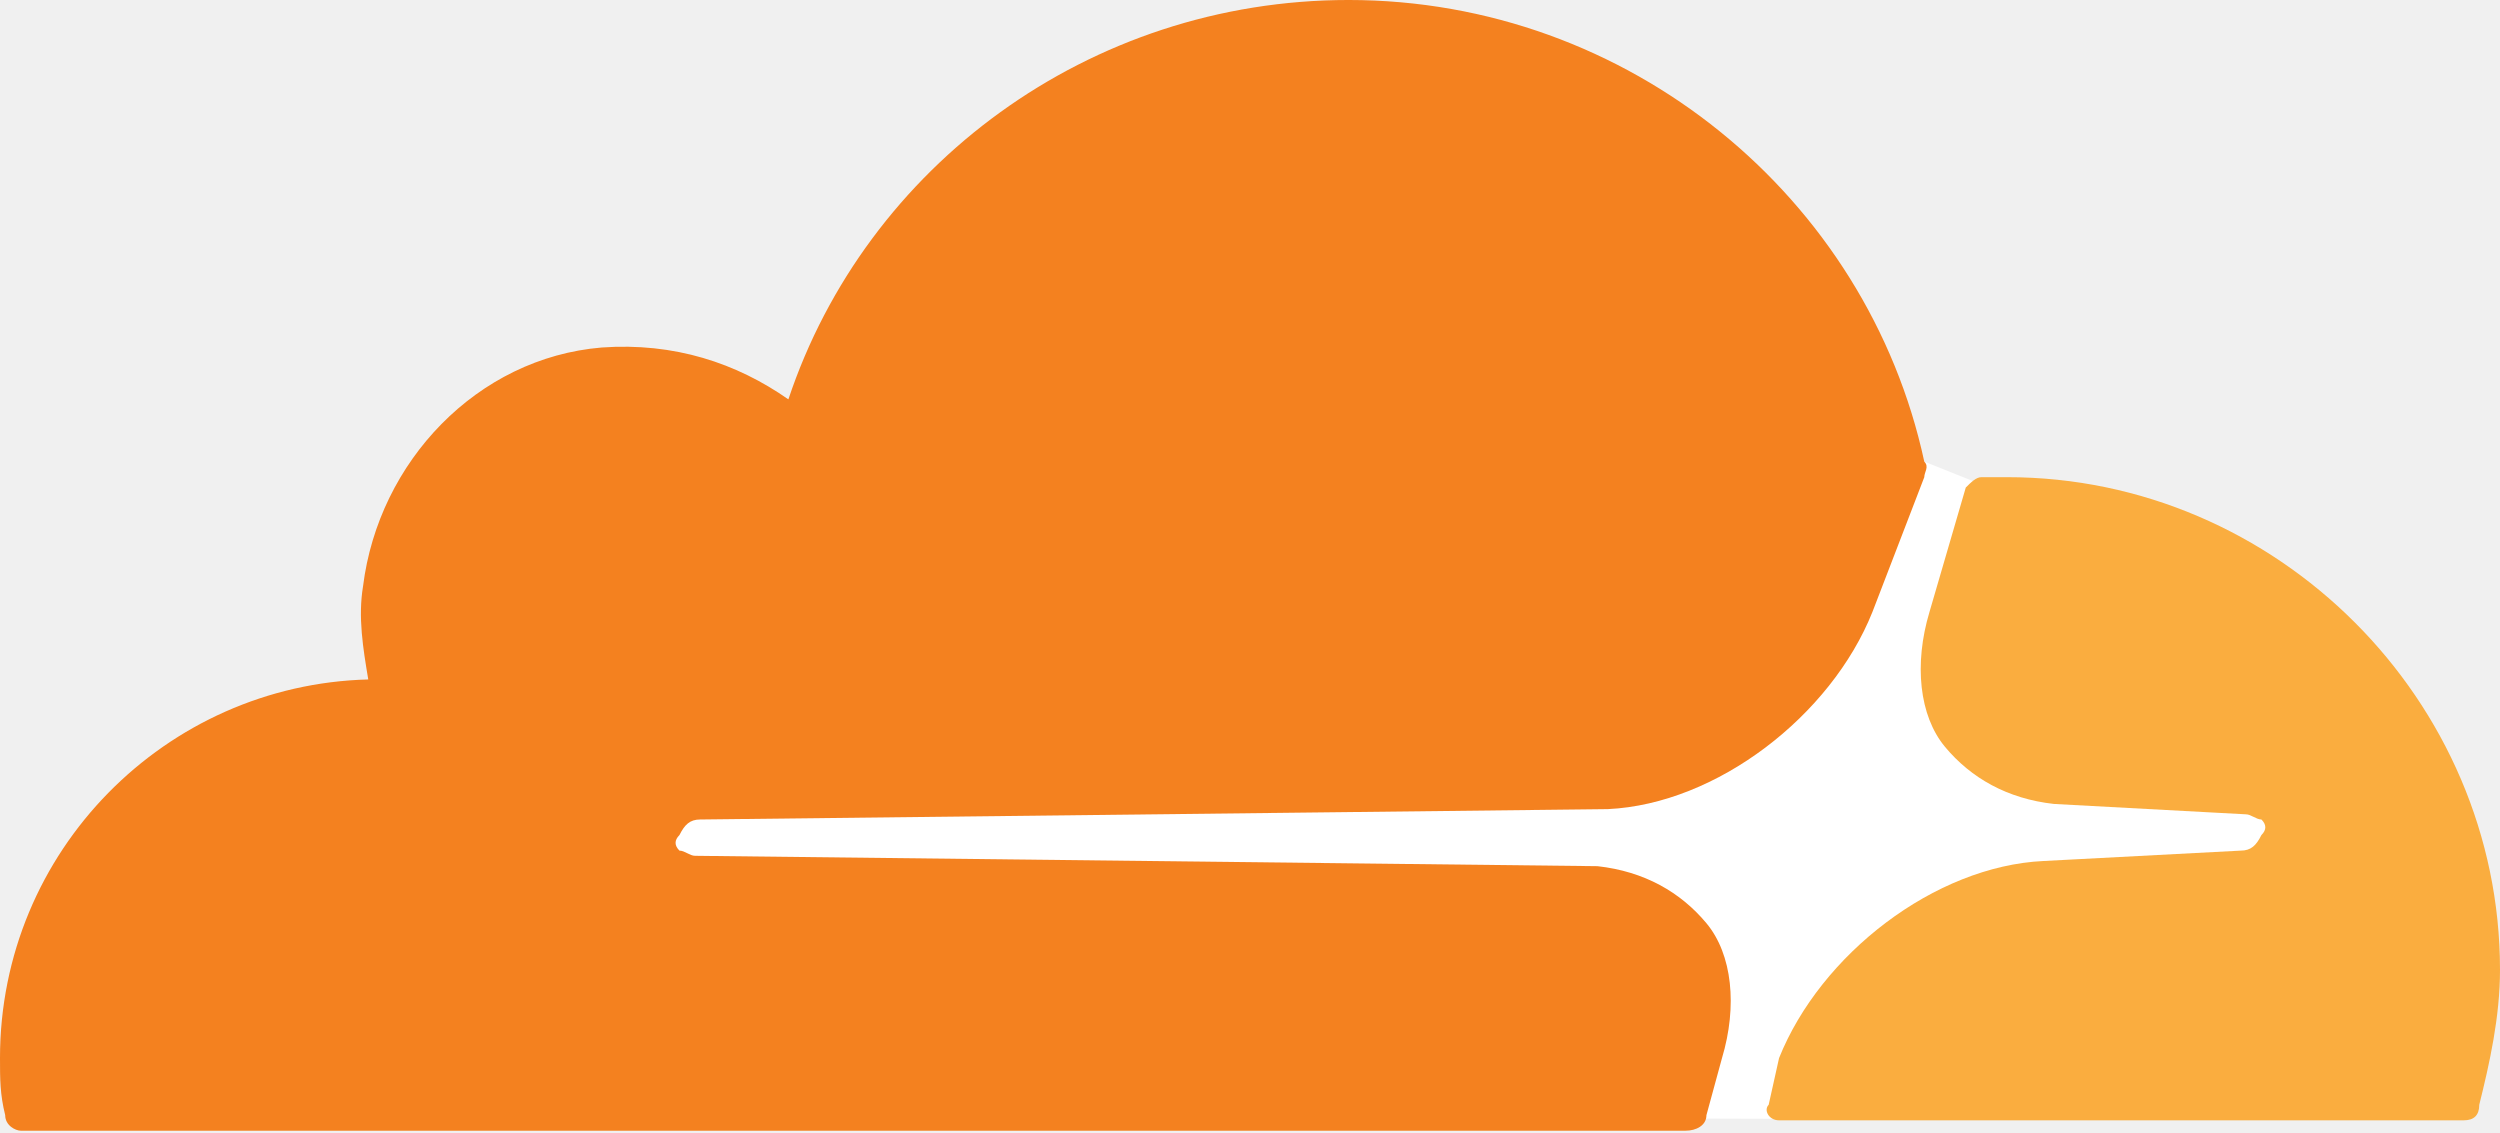
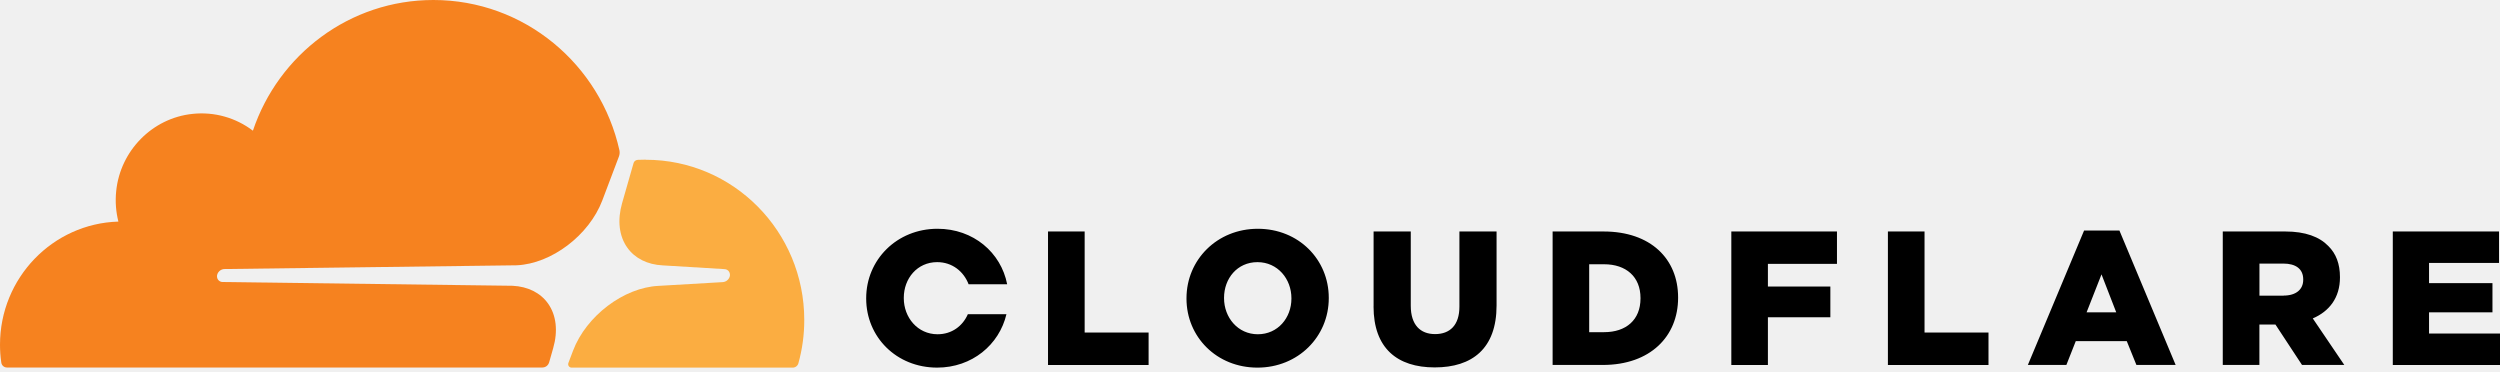
- <svg xmlns="http://www.w3.org/2000/svg" width="256px" height="116px" viewBox="0 0 256 116" version="1.1" preserveAspectRatio="xMidYMid">
+ <svg xmlns="http://www.w3.org/2000/svg" width="512px" height="76px" viewBox="0 0 512 76" version="1.1" preserveAspectRatio="xMidYMid">
  <g>
-     <g transform="translate(0, -1)">
-       <path d="M202.357,50.394 L197.046,48.27 C172.085,104.434 72.786,70.289 66.811,86.997 C65.815,98.283 121.038,89.143 160.517,91.056 C172.556,91.639 178.593,100.727 173.481,115.54 L183.55,115.571 C195.165,79.362 232.233,97.841 233.782,85.891 C231.237,78.034 191.181,85.891 202.357,50.394 Z" fill="#FFFFFF" />
-       <path d="M176.332,109.348 C177.925,104.037 177.394,98.726 174.739,95.539 C172.083,92.352 168.365,90.228 163.585,89.697 L71.17,88.634 C70.639,88.634 70.108,88.103 69.577,88.103 C69.046,87.572 69.046,87.041 69.577,86.51 C70.108,85.448 70.639,84.916 71.701,84.916 L164.647,83.854 C175.801,83.323 187.486,74.294 191.734,63.672 L197.046,49.863 C197.046,49.331 197.577,48.8 197.046,48.269 C191.203,21.182 166.772,0.999 138.091,0.999 C111.535,0.999 88.697,17.995 80.73,41.896 C75.419,38.178 69.046,36.053 61.61,36.585 C48.863,37.647 38.772,48.269 37.178,61.016 C36.647,64.203 37.178,67.39 37.71,70.576 C16.996,71.107 0,88.103 0,109.348 C0,111.472 0,113.066 0.531,115.19 C0.531,116.253 1.593,116.784 2.125,116.784 L172.614,116.784 C173.676,116.784 174.739,116.253 174.739,115.19 L176.332,109.348 Z" fill="#F4811F" />
-       <path d="M205.544,49.863 L202.888,49.863 C202.357,49.863 201.826,50.394 201.295,50.925 L197.577,63.672 C195.984,68.983 196.515,74.295 199.171,77.481 C201.826,80.668 205.544,82.792 210.324,83.324 L229.976,84.386 C230.507,84.386 231.038,84.917 231.569,84.917 C232.1,85.448 232.1,85.979 231.569,86.51 C231.038,87.573 230.507,88.104 229.444,88.104 L209.262,89.166 C198.108,89.697 186.424,98.726 182.175,109.348 L181.112,114.129 C180.581,114.66 181.112,115.722 182.175,115.722 L252.283,115.722 C253.345,115.722 253.876,115.191 253.876,114.129 C254.938,109.88 256,105.1 256,100.319 C256,72.701 233.162,49.863 205.544,49.863" fill="#FAAD3F" />
-     </g>
+     <path d="M214.633,47.4 L222.138,47.4 L222.138,68.104 L235.234,68.104 L235.234,74.747 L214.633,74.747 L214.633,47.4 Z M242.994,61.151 L242.994,61.071 C242.994,53.215 249.251,46.853 257.604,46.853 C265.954,46.853 272.133,53.148 272.133,60.991 L272.133,61.071 C272.133,68.924 265.876,75.289 257.523,75.289 C249.171,75.289 242.992,69.002 242.992,61.151 L242.994,61.151 Z M264.483,61.151 L264.483,61.071 C264.483,57.123 261.665,53.687 257.523,53.687 C253.382,53.687 250.684,57.043 250.684,60.991 L250.684,61.071 C250.684,65.016 253.5,68.455 257.604,68.455 C261.705,68.455 264.483,65.097 264.483,61.151 L264.483,61.151 Z M281.311,62.753 L281.311,47.41 L288.924,47.41 L288.924,62.607 C288.924,66.552 290.889,68.422 293.906,68.422 C296.92,68.422 298.888,66.623 298.888,62.795 L298.888,47.4 L306.497,47.4 L306.497,62.557 C306.497,71.389 301.515,75.246 293.825,75.246 C286.135,75.246 281.301,71.299 281.301,62.748 M317.975,47.408 L328.413,47.408 C338.071,47.408 343.675,53.032 343.675,60.915 L343.675,60.996 C343.675,68.877 337.99,74.742 328.255,74.742 L317.975,74.742 L317.975,47.4 L317.975,47.41 L317.975,47.408 Z M328.521,68.028 C333.008,68.028 335.975,65.531 335.975,61.116 L335.975,61.036 C335.975,56.659 333.001,54.121 328.521,54.121 L325.466,54.121 L325.466,68.028 L328.521,68.028 Z M354.575,47.4 L376.212,47.4 L376.212,54.046 L362.067,54.046 L362.067,58.689 L374.857,58.689 L374.857,64.976 L362.067,64.976 L362.067,74.747 L354.575,74.747 L354.575,47.4 Z M386.643,47.4 L394.145,47.4 L394.145,68.104 L407.243,68.104 L407.243,74.747 L386.643,74.747 L386.643,47.4 Z M426.832,47.207 L434.056,47.207 L445.573,74.742 L437.537,74.742 L435.559,69.858 L425.121,69.858 L423.193,74.742 L415.305,74.742 L426.822,47.207 L426.832,47.207 L426.832,47.207 Z M433.405,63.962 L430.389,56.189 L427.334,63.962 L433.405,63.962 Z M455.233,47.408 L468.023,47.408 C472.157,47.408 475.023,48.507 476.83,50.374 C478.424,51.933 479.224,54.051 479.224,56.739 L479.224,56.819 C479.224,60.996 477.018,63.772 473.658,65.212 L480.113,74.742 L471.454,74.742 L466.008,66.46 L462.725,66.46 L462.725,74.742 L455.223,74.742 L455.223,47.4 L455.233,47.41 L455.233,47.408 Z M467.679,60.534 C470.229,60.534 471.7,59.287 471.7,57.296 L471.7,57.219 C471.7,55.07 470.159,53.981 467.639,53.981 L462.735,53.981 L462.735,60.547 L467.687,60.547 L467.679,60.536 L467.679,60.534 Z M490.044,47.4 L511.802,47.4 L511.802,53.845 L497.468,53.845 L497.468,57.981 L510.456,57.981 L510.456,63.965 L497.468,63.965 L497.468,68.302 L512,68.302 L512,74.747 L490.044,74.747 L490.044,47.4 Z M198.212,64.356 C197.163,66.756 194.949,68.455 192.013,68.455 C187.922,68.455 185.096,65.016 185.096,61.071 L185.096,60.988 C185.096,57.04 187.841,53.685 191.935,53.685 C195.019,53.685 197.371,55.602 198.37,58.22 L206.268,58.22 C205.001,51.717 199.349,46.851 192.005,46.851 C183.662,46.851 177.395,53.215 177.395,61.069 L177.395,61.149 C177.395,69.002 183.572,75.287 191.927,75.287 C199.063,75.287 204.647,70.608 206.12,64.344 L198.202,64.344 L198.212,64.354 L198.212,64.356 Z" fill="#000000" />
+     <path d="M132.234,32.698 C131.682,32.698 131.137,32.718 130.593,32.735 C130.504,32.74 130.418,32.761 130.337,32.796 C130.044,32.895 129.821,33.136 129.744,33.436 L127.41,41.59 C126.404,45.096 126.778,48.334 128.469,50.711 C130.02,52.909 132.6,54.199 135.733,54.35 L148.395,55.118 C148.771,55.138 149.097,55.319 149.296,55.617 C149.506,55.94 149.553,56.343 149.424,56.707 C149.215,57.301 148.679,57.719 148.051,57.776 L134.894,58.544 C127.747,58.875 120.056,64.708 117.358,71.821 L116.41,74.33 C116.327,74.541 116.351,74.78 116.474,74.97 C116.598,75.16 116.806,75.279 117.032,75.289 L162.344,75.289 C162.886,75.291 163.362,74.932 163.509,74.411 C164.313,71.518 164.719,68.529 164.713,65.526 C164.713,47.405 150.184,32.718 132.254,32.718" fill="#FBAD41" />
+     <path d="M112.457,74.235 L113.295,71.286 C114.304,67.78 113.93,64.542 112.241,62.165 C110.685,59.967 108.107,58.677 104.973,58.526 L45.578,57.758 C45.203,57.751 44.854,57.566 44.639,57.259 C44.428,56.936 44.38,56.533 44.509,56.169 C44.719,55.571 45.262,55.152 45.894,55.1 L105.843,54.332 C112.961,54.003 120.651,48.168 123.349,41.055 L126.768,32.02 C126.906,31.637 126.942,31.224 126.868,30.823 C122.973,13.199 107.392,0 88.764,0 C71.592,0 57.023,11.199 51.795,26.767 C48.275,24.09 43.867,22.857 39.469,23.319 C31.237,24.147 24.611,30.853 23.793,39.176 C23.581,41.254 23.734,43.354 24.245,45.38 C10.792,45.781 0,56.92 0,70.608 C0,71.846 0.088,73.065 0.266,74.255 C0.339,74.832 0.831,75.265 1.413,75.264 L111.101,75.264 C111.736,75.254 112.288,74.826 112.457,74.215" fill="#F6821F" />
  </g>
</svg>
